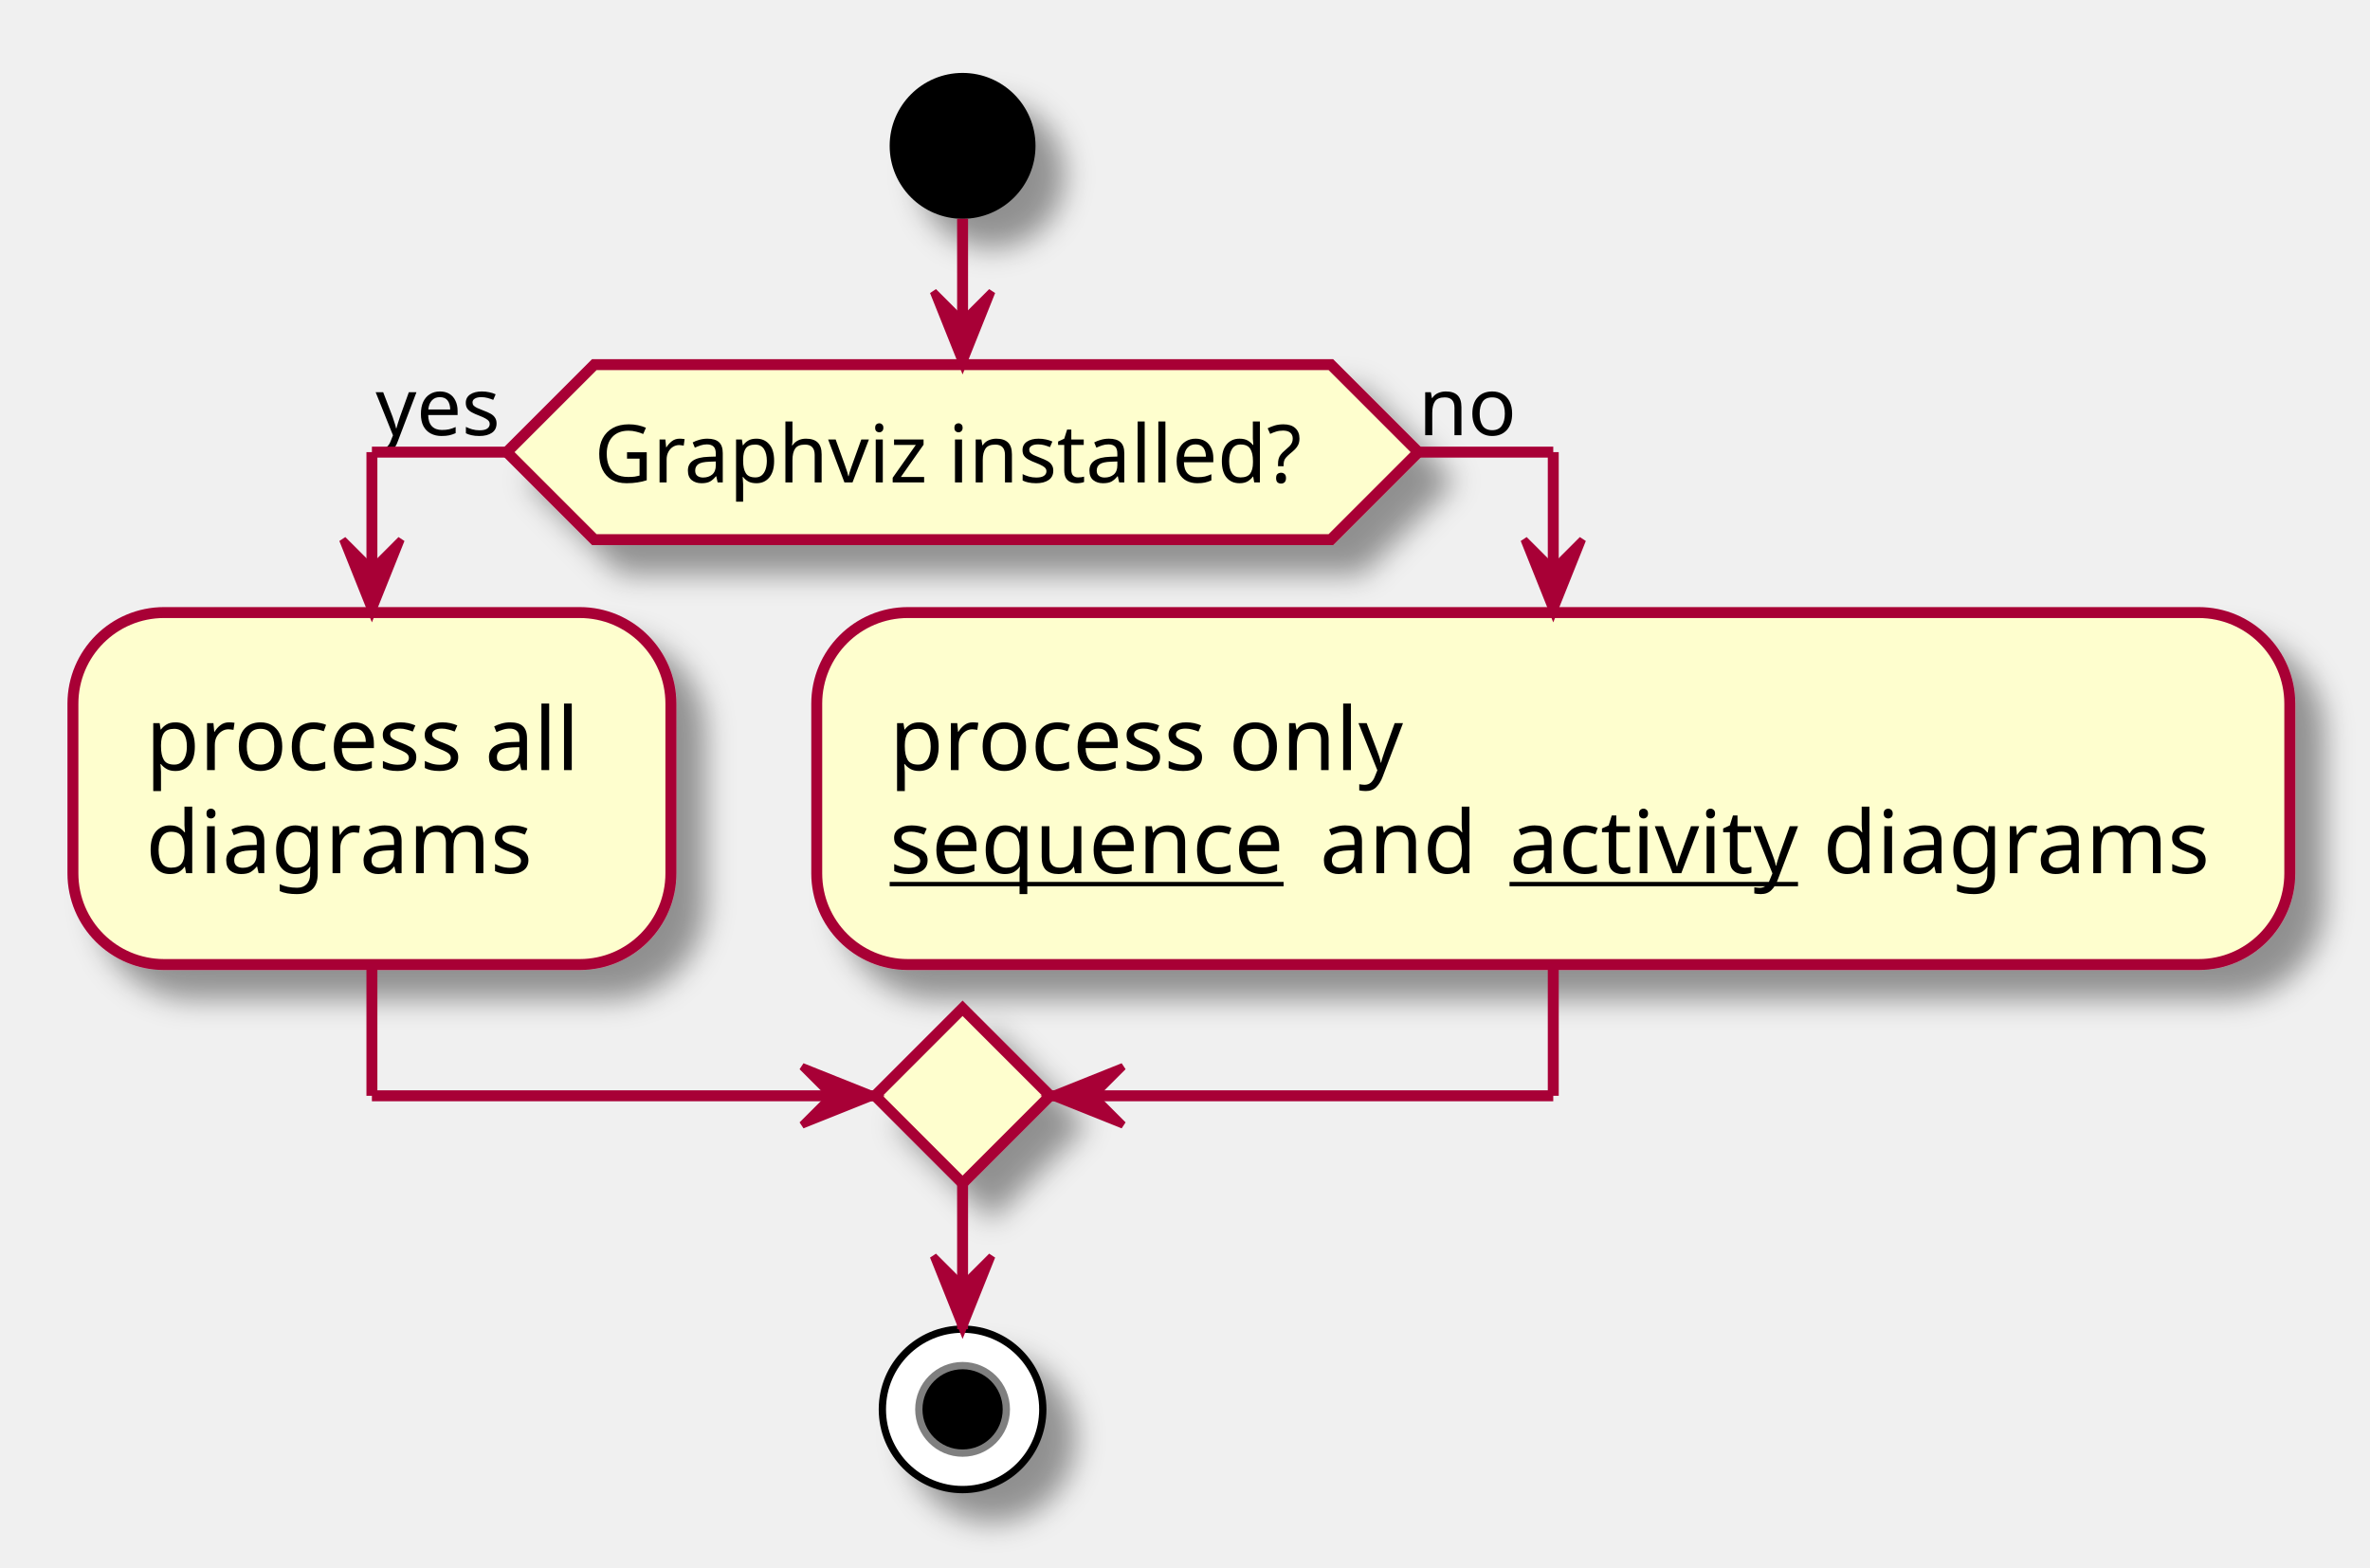
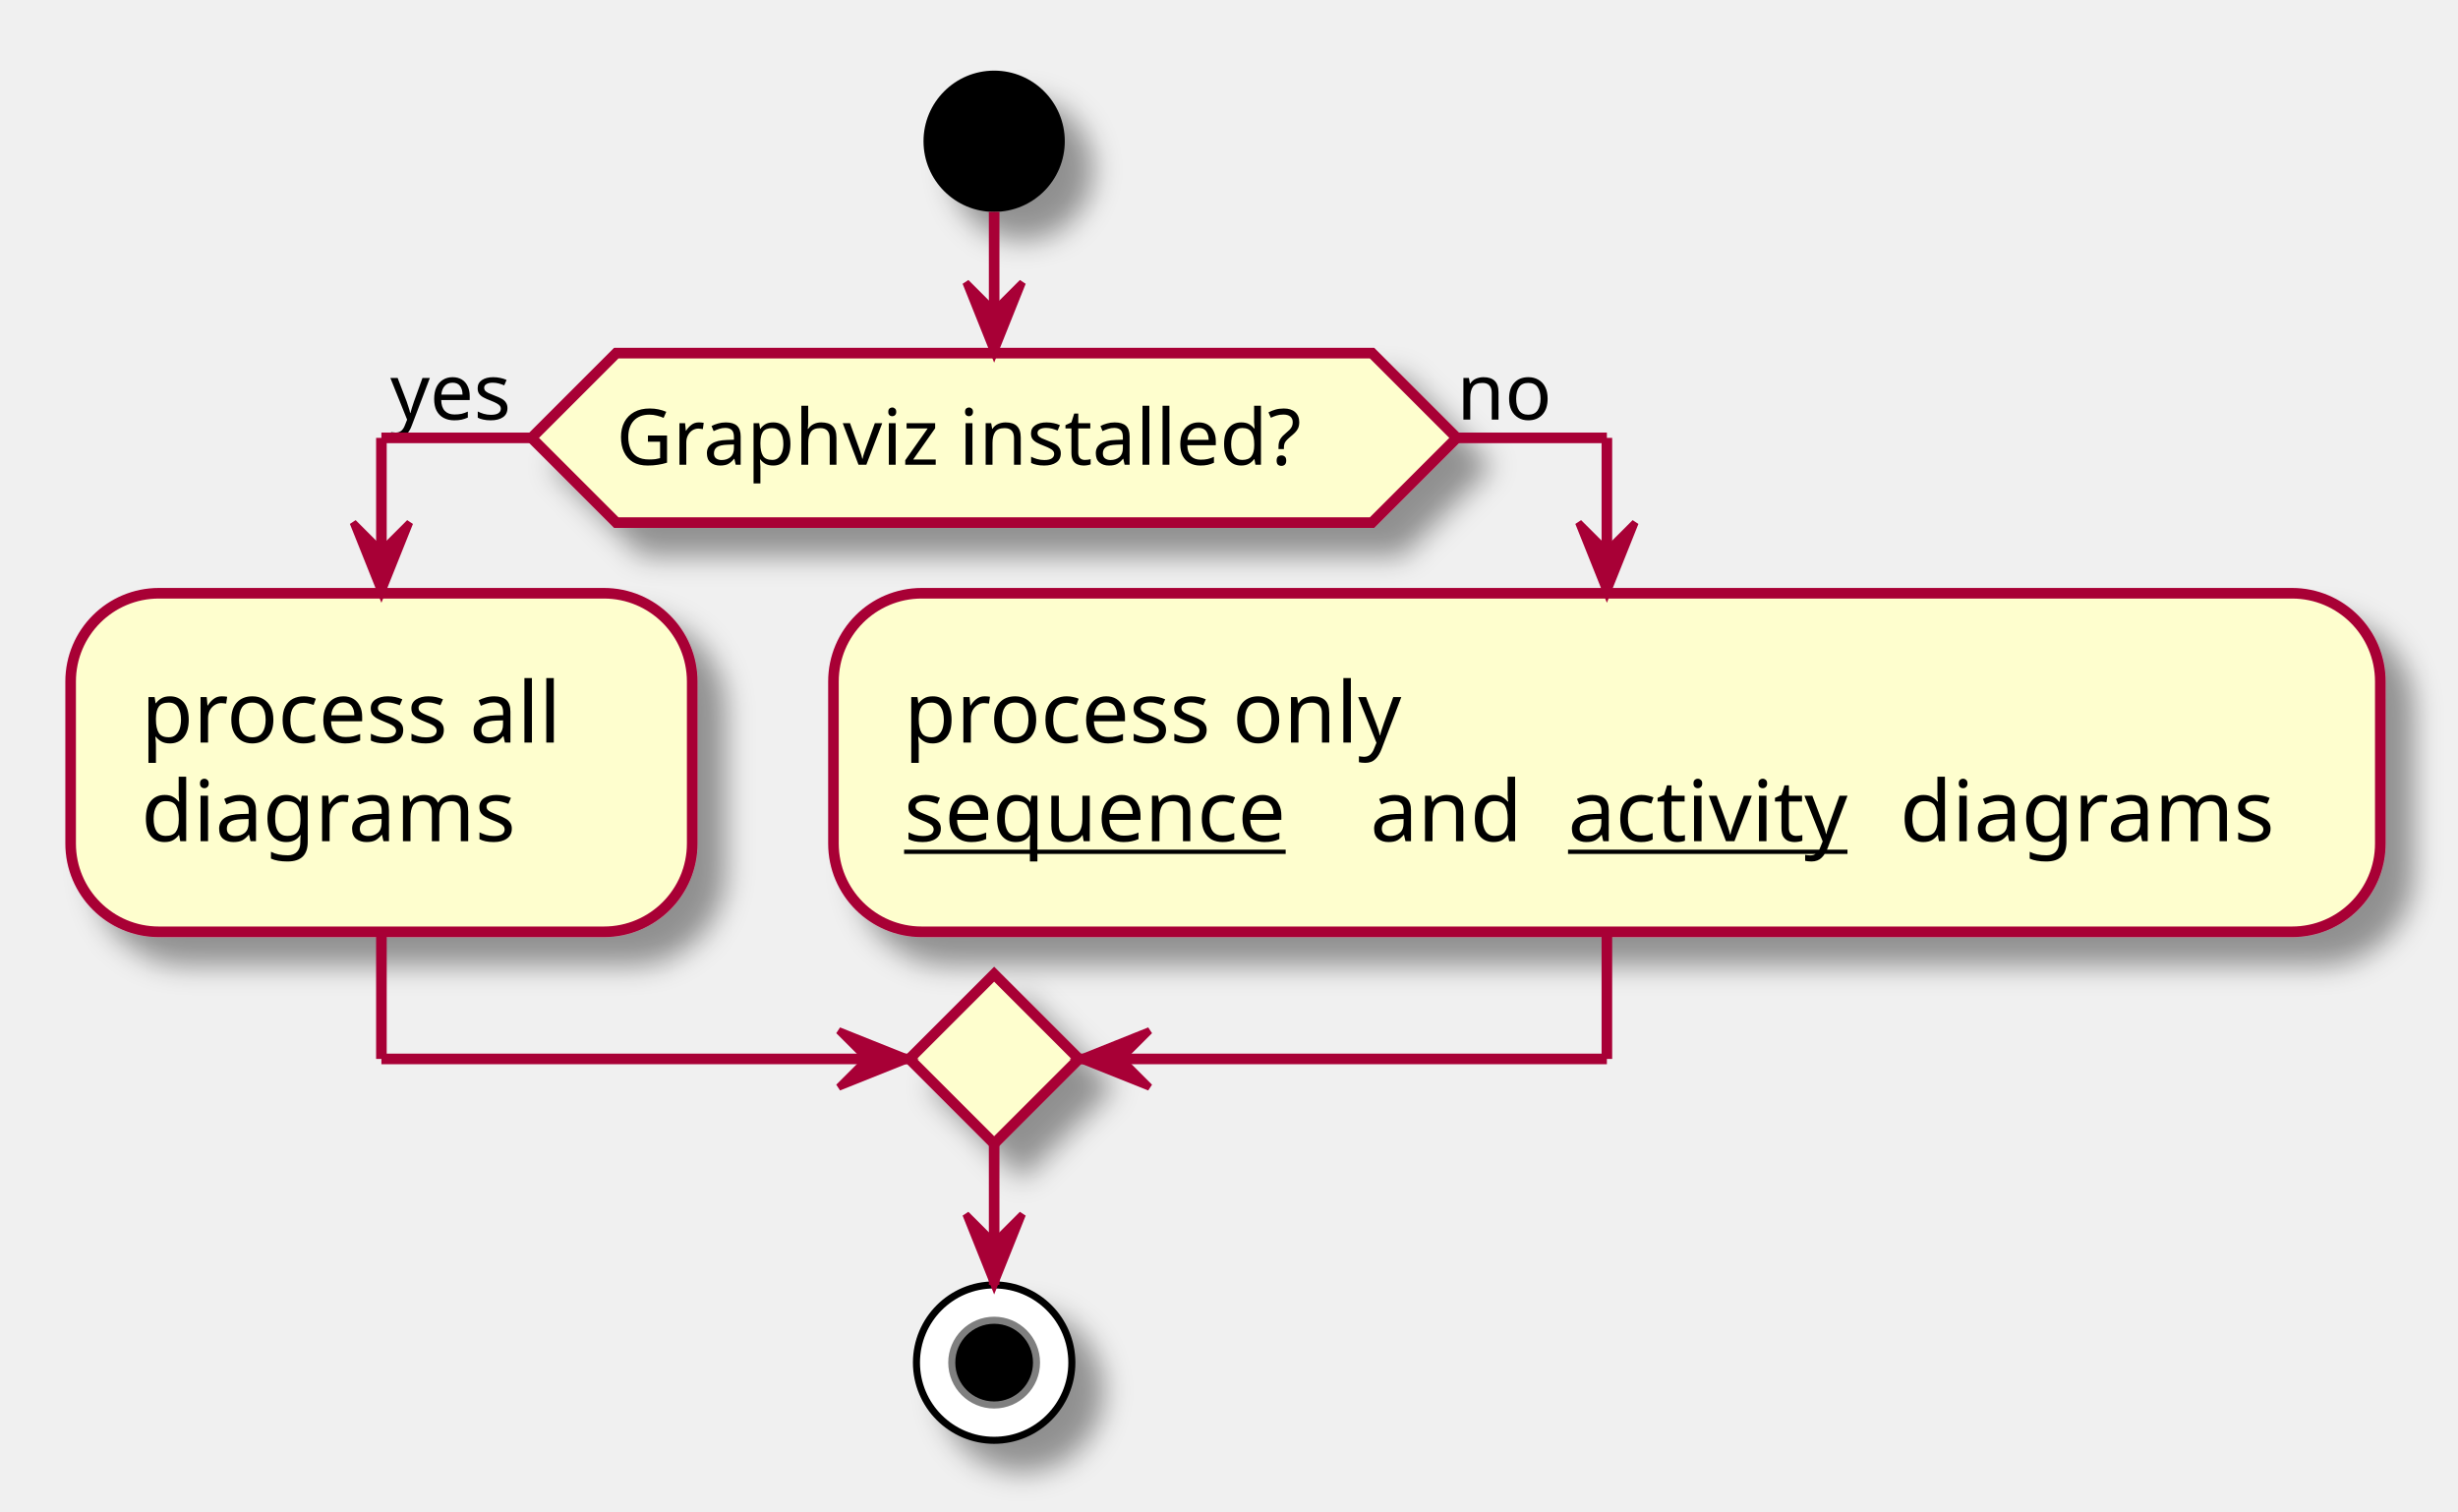
- <svg xmlns="http://www.w3.org/2000/svg" contentScriptType="application/ecmascript" contentStyleType="text/css" height="215px" preserveAspectRatio="none" style="width:325px;height:215px;" version="1.1" viewBox="0 0 325 215" width="325px" zoomAndPan="magnify">
+ <svg xmlns="http://www.w3.org/2000/svg" contentScriptType="application/ecmascript" contentStyleType="text/css" height="214px" preserveAspectRatio="none" style="width:348px;height:214px;" version="1.1" viewBox="0 0 348 214" width="348px" zoomAndPan="magnify">
  <defs>
    <filter height="300%" id="f1rk2prmxtw8gs" width="300%" x="-1" y="-1">
      <feGaussianBlur result="blurOut" stdDeviation="2.0" />
      <feColorMatrix in="blurOut" result="blurOut2" type="matrix" values="0 0 0 0 0 0 0 0 0 0 0 0 0 0 0 0 0 0 .4 0" />
      <feOffset dx="4.0" dy="4.0" in="blurOut2" result="blurOut3" />
      <feBlend in="SourceGraphic" in2="blurOut3" mode="normal" />
    </filter>
  </defs>
  <g>
-     <ellipse cx="132" cy="20" fill="#000000" filter="url(#f1rk2prmxtw8gs)" rx="10" ry="10" style="stroke: none; stroke-width: 1.0;" />
-     <polygon fill="#FEFECE" filter="url(#f1rk2prmxtw8gs)" points="81.5,50,182.5,50,194.5,62,182.5,74,81.5,74,69.5,62,81.5,50" style="stroke: #A80036; stroke-width: 1.5;" />
-     <text fill="#000000" font-family="sans-serif" font-size="11" lengthAdjust="spacingAndGlyphs" textLength="101" x="81.5" y="66.157">Graphviz installed?</text>
-     <text fill="#000000" font-family="sans-serif" font-size="11" lengthAdjust="spacingAndGlyphs" textLength="18" x="51.5" y="59.68">yes</text>
-     <text fill="#000000" font-family="sans-serif" font-size="11" lengthAdjust="spacingAndGlyphs" textLength="14" x="194.5" y="59.68">no</text>
-     <rect fill="#FEFECE" filter="url(#f1rk2prmxtw8gs)" height="48.266" rx="12.5" ry="12.5" style="stroke: #A80036; stroke-width: 1.5;" width="82" x="10" y="84" />
-     <text fill="#000000" font-family="sans-serif" font-size="12" lengthAdjust="spacingAndGlyphs" textLength="62" x="20" y="105.602">process all</text>
-     <text fill="#000000" font-family="sans-serif" font-size="12" lengthAdjust="spacingAndGlyphs" textLength="54" x="20" y="119.734">diagrams</text>
-     <rect fill="#FEFECE" filter="url(#f1rk2prmxtw8gs)" height="48.266" rx="12.5" ry="12.5" style="stroke: #A80036; stroke-width: 1.5;" width="202" x="112" y="84" />
-     <text fill="#000000" font-family="sans-serif" font-size="12" lengthAdjust="spacingAndGlyphs" textLength="72" x="122" y="105.602">process only</text>
-     <text fill="#000000" font-family="sans-serif" font-size="12" lengthAdjust="spacingAndGlyphs" text-decoration="underline" textLength="55" x="122" y="119.734">sequence</text>
-     <text fill="#000000" font-family="sans-serif" font-size="12" lengthAdjust="spacingAndGlyphs" textLength="22" x="181" y="119.734">and</text>
-     <text fill="#000000" font-family="sans-serif" font-size="12" lengthAdjust="spacingAndGlyphs" text-decoration="underline" textLength="39" x="207" y="119.734">activity</text>
-     <text fill="#000000" font-family="sans-serif" font-size="12" lengthAdjust="spacingAndGlyphs" textLength="54" x="250" y="119.734">diagrams</text>
-     <polygon fill="#FEFECE" filter="url(#f1rk2prmxtw8gs)" points="132,138.266,144,150.266,132,162.266,120,150.266,132,138.266" style="stroke: #A80036; stroke-width: 1.5;" />
-     <ellipse cx="132" cy="193.266" fill="#FFFFFF" filter="url(#f1rk2prmxtw8gs)" rx="11" ry="11" style="stroke: #000000; stroke-width: 1.0;" />
-     <ellipse cx="132" cy="193.266" fill="#000000" rx="6" ry="6" style="stroke: #7F7F7F; stroke-width: 1.0;" />
-     <line style="stroke: #A80036; stroke-width: 1.5;" x1="69.5" x2="51" y1="62" y2="62" />
-     <line style="stroke: #A80036; stroke-width: 1.5;" x1="51" x2="51" y1="62" y2="84" />
-     <polygon fill="#A80036" points="47,74,51,84,55,74,51,78" style="stroke: #A80036; stroke-width: 1.0;" />
-     <line style="stroke: #A80036; stroke-width: 1.5;" x1="194.5" x2="213" y1="62" y2="62" />
-     <line style="stroke: #A80036; stroke-width: 1.5;" x1="213" x2="213" y1="62" y2="84" />
-     <polygon fill="#A80036" points="209,74,213,84,217,74,213,78" style="stroke: #A80036; stroke-width: 1.0;" />
-     <line style="stroke: #A80036; stroke-width: 1.5;" x1="51" x2="51" y1="132.266" y2="150.266" />
-     <line style="stroke: #A80036; stroke-width: 1.5;" x1="51" x2="120" y1="150.266" y2="150.266" />
-     <polygon fill="#A80036" points="110,146.266,120,150.266,110,154.266,114,150.266" style="stroke: #A80036; stroke-width: 1.0;" />
-     <line style="stroke: #A80036; stroke-width: 1.5;" x1="213" x2="213" y1="132.266" y2="150.266" />
-     <line style="stroke: #A80036; stroke-width: 1.5;" x1="213" x2="144" y1="150.266" y2="150.266" />
-     <polygon fill="#A80036" points="154,146.266,144,150.266,154,154.266,150,150.266" style="stroke: #A80036; stroke-width: 1.0;" />
-     <line style="stroke: #A80036; stroke-width: 1.5;" x1="132" x2="132" y1="30" y2="50" />
-     <polygon fill="#A80036" points="128,40,132,50,136,40,132,44" style="stroke: #A80036; stroke-width: 1.0;" />
-     <line style="stroke: #A80036; stroke-width: 1.5;" x1="132" x2="132" y1="162.266" y2="182.266" />
-     <polygon fill="#A80036" points="128,172.266,132,182.266,136,172.266,132,176.266" style="stroke: #A80036; stroke-width: 1.0;" />
+     <ellipse cx="140.75" cy="20" fill="#000000" filter="url(#f1rk2prmxtw8gs)" rx="10" ry="10" style="stroke: none; stroke-width: 1.0;" />
+     <polygon fill="#FEFECE" filter="url(#f1rk2prmxtw8gs)" points="87.25,50,194.25,50,206.25,62,194.25,74,87.25,74,75.25,62,87.25,50" style="stroke: #A80036; stroke-width: 1.5;" />
+     <text fill="#000000" font-family="sans-serif" font-size="11" lengthAdjust="spacingAndGlyphs" textLength="107" x="87.25" y="65.808">Graphviz installed?</text>
+     <text fill="#000000" font-family="sans-serif" font-size="11" lengthAdjust="spacingAndGlyphs" textLength="20" x="55.25" y="59.406">yes</text>
+     <text fill="#000000" font-family="sans-serif" font-size="11" lengthAdjust="spacingAndGlyphs" textLength="14" x="206.25" y="59.406">no</text>
+     <rect fill="#FEFECE" filter="url(#f1rk2prmxtw8gs)" height="47.938" rx="12.5" ry="12.5" style="stroke: #A80036; stroke-width: 1.5;" width="88" x="10" y="84" />
+     <text fill="#000000" font-family="sans-serif" font-size="12" lengthAdjust="spacingAndGlyphs" textLength="68" x="20" y="105.139">process all</text>
+     <text fill="#000000" font-family="sans-serif" font-size="12" lengthAdjust="spacingAndGlyphs" textLength="58" x="20" y="119.107">diagrams</text>
+     <rect fill="#FEFECE" filter="url(#f1rk2prmxtw8gs)" height="47.938" rx="12.5" ry="12.5" style="stroke: #A80036; stroke-width: 1.5;" width="219" x="118" y="84" />
+     <text fill="#000000" font-family="sans-serif" font-size="12" lengthAdjust="spacingAndGlyphs" textLength="79" x="128" y="105.139">process only</text>
+     <text fill="#000000" font-family="sans-serif" font-size="12" lengthAdjust="spacingAndGlyphs" text-decoration="underline" textLength="62" x="128" y="119.107">sequence</text>
+     <text fill="#000000" font-family="sans-serif" font-size="12" lengthAdjust="spacingAndGlyphs" textLength="24" x="194" y="119.107">and</text>
+     <text fill="#000000" font-family="sans-serif" font-size="12" lengthAdjust="spacingAndGlyphs" text-decoration="underline" textLength="43" x="222" y="119.107">activity</text>
+     <text fill="#000000" font-family="sans-serif" font-size="12" lengthAdjust="spacingAndGlyphs" textLength="58" x="269" y="119.107">diagrams</text>
+     <polygon fill="#FEFECE" filter="url(#f1rk2prmxtw8gs)" points="140.75,137.938,152.75,149.938,140.75,161.938,128.75,149.938,140.75,137.938" style="stroke: #A80036; stroke-width: 1.5;" />
+     <ellipse cx="140.75" cy="192.938" fill="#FFFFFF" filter="url(#f1rk2prmxtw8gs)" rx="11" ry="11" style="stroke: #000000; stroke-width: 1.0;" />
+     <ellipse cx="140.75" cy="192.938" fill="#000000" rx="6" ry="6" style="stroke: #7F7F7F; stroke-width: 1.0;" />
+     <line style="stroke: #A80036; stroke-width: 1.5;" x1="75.25" x2="54" y1="62" y2="62" />
+     <line style="stroke: #A80036; stroke-width: 1.5;" x1="54" x2="54" y1="62" y2="84" />
+     <polygon fill="#A80036" points="50,74,54,84,58,74,54,78" style="stroke: #A80036; stroke-width: 1.0;" />
+     <line style="stroke: #A80036; stroke-width: 1.5;" x1="206.25" x2="227.5" y1="62" y2="62" />
+     <line style="stroke: #A80036; stroke-width: 1.5;" x1="227.5" x2="227.5" y1="62" y2="84" />
+     <polygon fill="#A80036" points="223.5,74,227.5,84,231.5,74,227.5,78" style="stroke: #A80036; stroke-width: 1.0;" />
+     <line style="stroke: #A80036; stroke-width: 1.5;" x1="54" x2="54" y1="131.938" y2="149.938" />
+     <line style="stroke: #A80036; stroke-width: 1.5;" x1="54" x2="128.75" y1="149.938" y2="149.938" />
+     <polygon fill="#A80036" points="118.75,145.938,128.75,149.938,118.75,153.938,122.75,149.938" style="stroke: #A80036; stroke-width: 1.0;" />
+     <line style="stroke: #A80036; stroke-width: 1.5;" x1="227.5" x2="227.5" y1="131.938" y2="149.938" />
+     <line style="stroke: #A80036; stroke-width: 1.5;" x1="227.5" x2="152.75" y1="149.938" y2="149.938" />
+     <polygon fill="#A80036" points="162.75,145.938,152.75,149.938,162.75,153.938,158.75,149.938" style="stroke: #A80036; stroke-width: 1.0;" />
+     <line style="stroke: #A80036; stroke-width: 1.5;" x1="140.75" x2="140.75" y1="30" y2="50" />
+     <polygon fill="#A80036" points="136.75,40,140.75,50,144.75,40,140.75,44" style="stroke: #A80036; stroke-width: 1.0;" />
+     <line style="stroke: #A80036; stroke-width: 1.5;" x1="140.75" x2="140.75" y1="161.938" y2="181.938" />
+     <polygon fill="#A80036" points="136.75,171.938,140.75,181.938,144.75,171.938,140.75,175.938" style="stroke: #A80036; stroke-width: 1.0;" />
  </g>
</svg>
